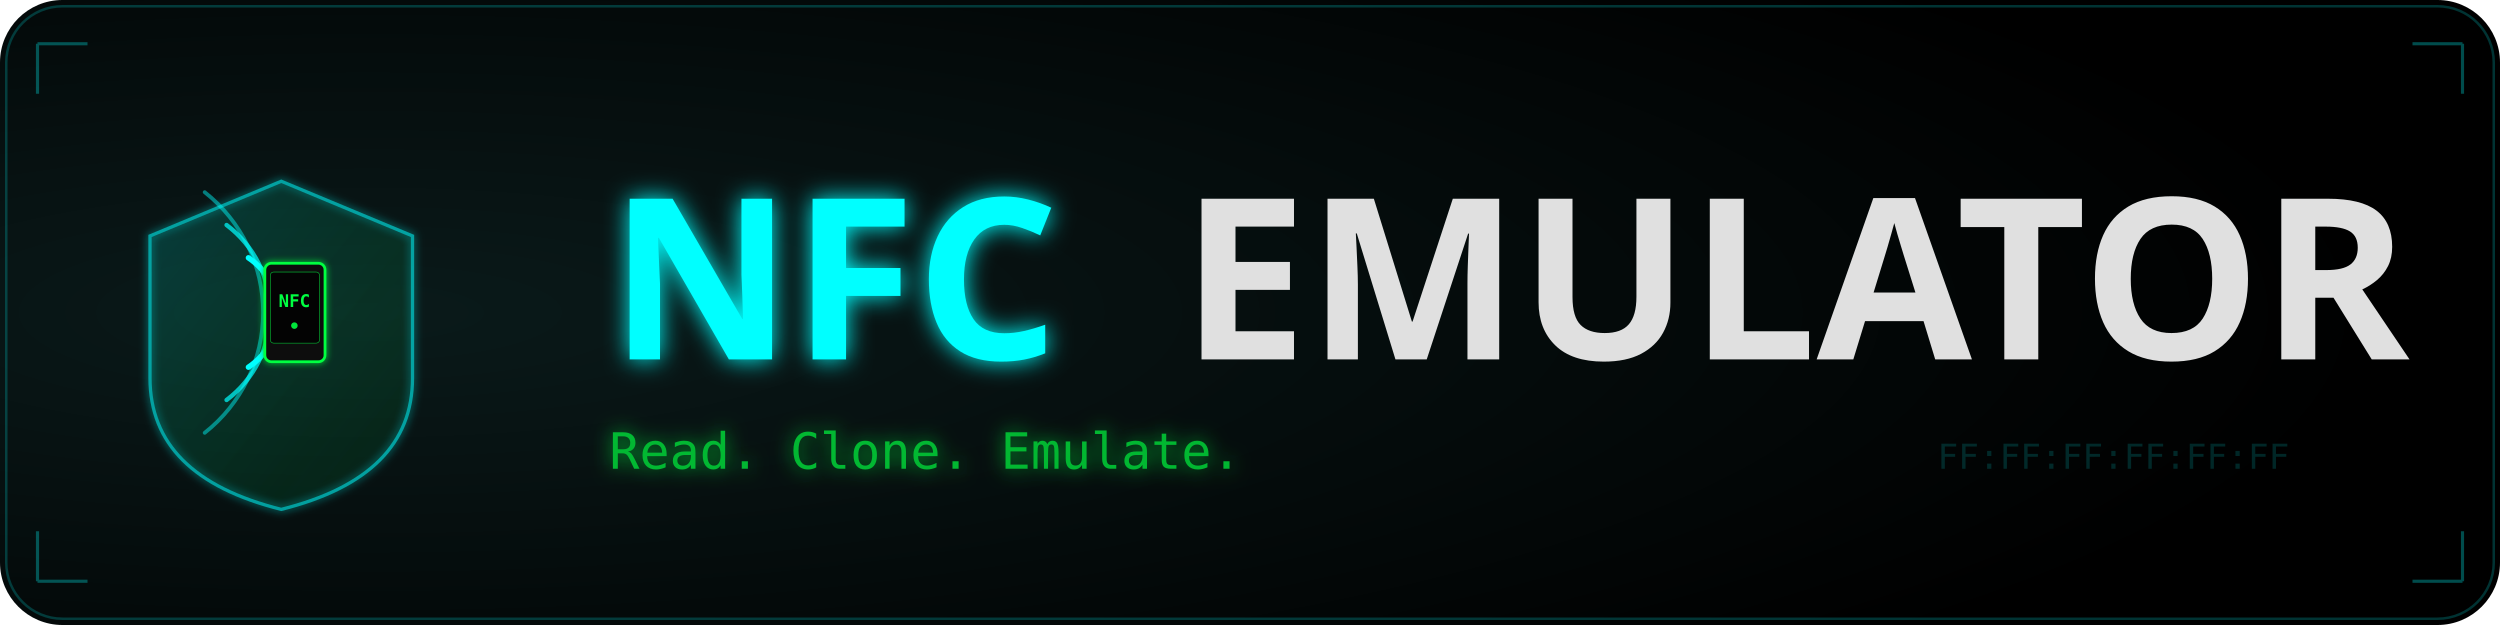
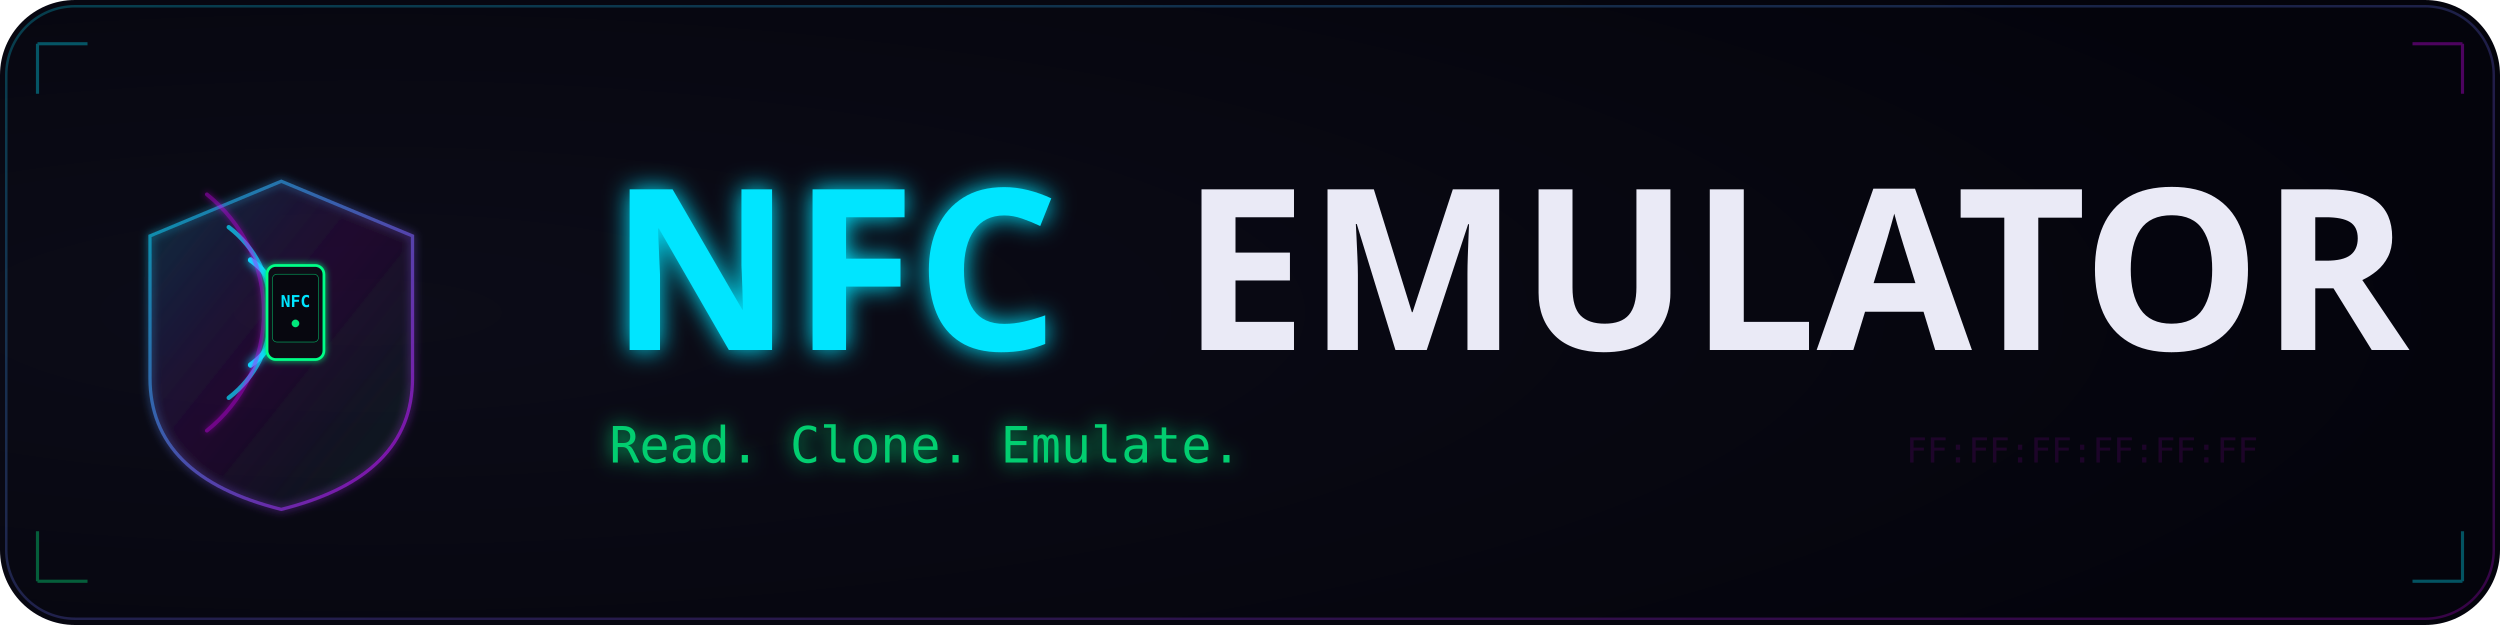
<svg xmlns="http://www.w3.org/2000/svg" viewBox="0 0 800 200" width="800" height="200">
  <defs>
    <filter id="glowCyan" x="-50%" y="-50%" width="200%" height="200%">
      <feGaussianBlur stdDeviation="4" result="blur" />
      <feComposite in="SourceGraphic" in2="blur" operator="over" />
    </filter>
-     <filter id="glowGreen" x="-50%" y="-50%" width="200%" height="200%">
+     <filter id="glowMint" x="-50%" y="-50%" width="200%" height="200%">
      <feGaussianBlur stdDeviation="3" result="blur" />
      <feComposite in="SourceGraphic" in2="blur" operator="over" />
    </filter>
-     <radialGradient id="bgGlow" cx="15%" cy="50%" r="80%">
-       <stop offset="0%" stop-color="#0A1A1A" />
-       <stop offset="100%" stop-color="#000000" />
+     <filter id="glowPurple" x="-50%" y="-50%" width="200%" height="200%">
+       <feGaussianBlur stdDeviation="3" result="blur" />
+       <feComposite in="SourceGraphic" in2="blur" operator="over" />
+     </filter>
+     <radialGradient id="bgGlow" cx="15%" cy="50%" r="85%">
+       <stop offset="0%" stop-color="#0C0C18" />
+       <stop offset="100%" stop-color="#04040C" />
    </radialGradient>
    <linearGradient id="shieldGrad" x1="0%" y1="0%" x2="100%" y2="100%">
-       <stop offset="0%" stop-color="#00FFFF" stop-opacity="0.15" />
-       <stop offset="100%" stop-color="#00FF41" stop-opacity="0.05" />
+       <stop offset="0%" stop-color="#00E5FF" stop-opacity="0.15" />
+       <stop offset="50%" stop-color="#D500F9" stop-opacity="0.08" />
+       <stop offset="100%" stop-color="#00FF87" stop-opacity="0.05" />
+     </linearGradient>
+     <linearGradient id="shieldStroke" x1="0%" y1="0%" x2="100%" y2="100%">
+       <stop offset="0%" stop-color="#00E5FF" />
+       <stop offset="100%" stop-color="#D500F9" />
+     </linearGradient>
+     <linearGradient id="textGrad" x1="0%" y1="0%" x2="100%" y2="0%">
+       <stop offset="0%" stop-color="#00E5FF" />
+       <stop offset="100%" stop-color="#D500F9" />
    </linearGradient>
  </defs>
-   <rect width="800" height="200" rx="20" fill="url(#bgGlow)" />
-   <rect x="2" y="2" width="796" height="196" rx="18" fill="none" stroke="#00FFFF" stroke-width="0.8" opacity="0.2" />
+   <rect width="800" height="200" rx="24" fill="url(#bgGlow)" />
+   <rect x="2" y="2" width="796" height="196" rx="22" fill="none" stroke="url(#shieldStroke)" stroke-width="0.8" opacity="0.25" />
  <g transform="translate(90, 100) scale(0.35)">
-     <path d="M0,-120 L120,-70 L120,60 Q120,150 0,180 Q-120,150 -120,60 L-120,-70 Z" fill="url(#shieldGrad)" stroke="#00FFFF" stroke-width="3" opacity="0.6" filter="url(#glowCyan)" />
-     <path d="M-30,-50 A60,60 0 0,1 -30,50" fill="none" stroke="#00FFFF" stroke-width="5" stroke-linecap="round" opacity="1" />
-     <path d="M-50,-80 A100,100 0 0,1 -50,80" fill="none" stroke="#00FFFF" stroke-width="4" stroke-linecap="round" opacity="0.7" />
-     <path d="M-70,-110 A140,140 0 0,1 -70,110" fill="none" stroke="#00FFFF" stroke-width="3.5" stroke-linecap="round" opacity="0.45" />
-     <rect x="-15" y="-45" width="55" height="90" rx="6" fill="#0D0D0D" stroke="#00FF41" stroke-width="2.5" filter="url(#glowGreen)" />
-     <rect x="-10" y="-37" width="45" height="65" rx="3" fill="#000000" stroke="#00FF41" stroke-width="0.5" opacity="0.8" />
-     <text x="12" y="-5" font-family="monospace" font-size="16" font-weight="bold" fill="#00FF41" text-anchor="middle">NFC</text>
-     <circle cx="12" cy="12" r="3" fill="#00FF41" opacity="0.9" />
+     <path d="M0,-120 L120,-70 L120,60 Q120,150 0,180 Q-120,150 -120,60 L-120,-70 Z" fill="url(#shieldGrad)" stroke="url(#shieldStroke)" stroke-width="3" opacity="0.65" filter="url(#glowCyan)" />
+     <path d="M-28,-48 A58,58 0 0,1 -28,48" fill="none" stroke="#00E5FF" stroke-width="5" stroke-linecap="round" opacity="1" filter="url(#glowCyan)" />
+     <path d="M-48,-78 A98,98 0 0,1 -48,78" fill="none" stroke="#00E5FF" stroke-width="4" stroke-linecap="round" opacity="0.7" />
+     <path d="M-68,-108 A138,138 0 0,1 -68,108" fill="none" stroke="#D500F9" stroke-width="3.5" stroke-linecap="round" opacity="0.45" filter="url(#glowPurple)" />
+     <rect x="-13" y="-43" width="52" height="86" rx="8" fill="#0C0C18" stroke="#00FF87" stroke-width="2.5" filter="url(#glowMint)" />
+     <rect x="-8" y="-35" width="42" height="62" rx="4" fill="#04040C" stroke="#00FF87" stroke-width="0.5" opacity="0.7" />
+     <text x="13" y="-5" font-family="monospace" font-size="15" font-weight="bold" fill="#00E5FF" text-anchor="middle">NFC</text>
+     <circle cx="13" cy="10" r="3.5" fill="#00FF87" opacity="0.9" />
  </g>
-   <text x="195" y="115" font-family="'Exo 2', 'Exo', sans-serif" font-size="72" font-weight="700" fill="#00FFFF" filter="url(#glowCyan)">NFC</text>
-   <text x="378" y="115" font-family="'Exo 2', 'Exo', sans-serif" font-size="72" font-weight="700" fill="#E0E0E0">EMULATOR</text>
-   <text x="195" y="150" font-family="'JetBrains Mono', monospace" font-size="16" fill="#00FF41" opacity="0.7" filter="url(#glowGreen)">Read. Clone. Emulate.</text>
-   <text x="620" y="150" font-family="monospace" font-size="11" fill="#00FFFF" opacity="0.15">FF:FF:FF:FF:FF:FF</text>
-   <g stroke="#00FFFF" stroke-width="1" opacity="0.3">
-     <line x1="12" y1="14" x2="12" y2="30" />
-     <line x1="12" y1="14" x2="28" y2="14" />
-     <line x1="788" y1="14" x2="788" y2="30" />
-     <line x1="788" y1="14" x2="772" y2="14" />
-     <line x1="12" y1="186" x2="12" y2="170" />
-     <line x1="12" y1="186" x2="28" y2="186" />
-     <line x1="788" y1="186" x2="788" y2="170" />
-     <line x1="788" y1="186" x2="772" y2="186" />
+   <text x="195" y="112" font-family="'Exo 2', 'Exo', sans-serif" font-size="72" font-weight="700" fill="#00E5FF" filter="url(#glowCyan)">NFC</text>
+   <text x="378" y="112" font-family="'Exo 2', 'Exo', sans-serif" font-size="72" font-weight="700" fill="#EAEAF6">EMULATOR</text>
+   <text x="195" y="148" font-family="'JetBrains Mono', monospace" font-size="16" fill="#00FF87" opacity="0.8" filter="url(#glowMint)">Read. Clone. Emulate.</text>
+   <text x="610" y="148" font-family="monospace" font-size="11" fill="#D500F9" opacity="0.12">FF:FF:FF:FF:FF:FF</text>
+   <g stroke-width="1" opacity="0.35">
+     <line x1="12" y1="14" x2="12" y2="30" stroke="#00E5FF" />
+     <line x1="12" y1="14" x2="28" y2="14" stroke="#00E5FF" />
+     <line x1="788" y1="14" x2="788" y2="30" stroke="#D500F9" />
+     <line x1="788" y1="14" x2="772" y2="14" stroke="#D500F9" />
+     <line x1="12" y1="186" x2="12" y2="170" stroke="#00FF87" />
+     <line x1="12" y1="186" x2="28" y2="186" stroke="#00FF87" />
+     <line x1="788" y1="186" x2="788" y2="170" stroke="#00E5FF" />
+     <line x1="788" y1="186" x2="772" y2="186" stroke="#00E5FF" />
  </g>
</svg>
